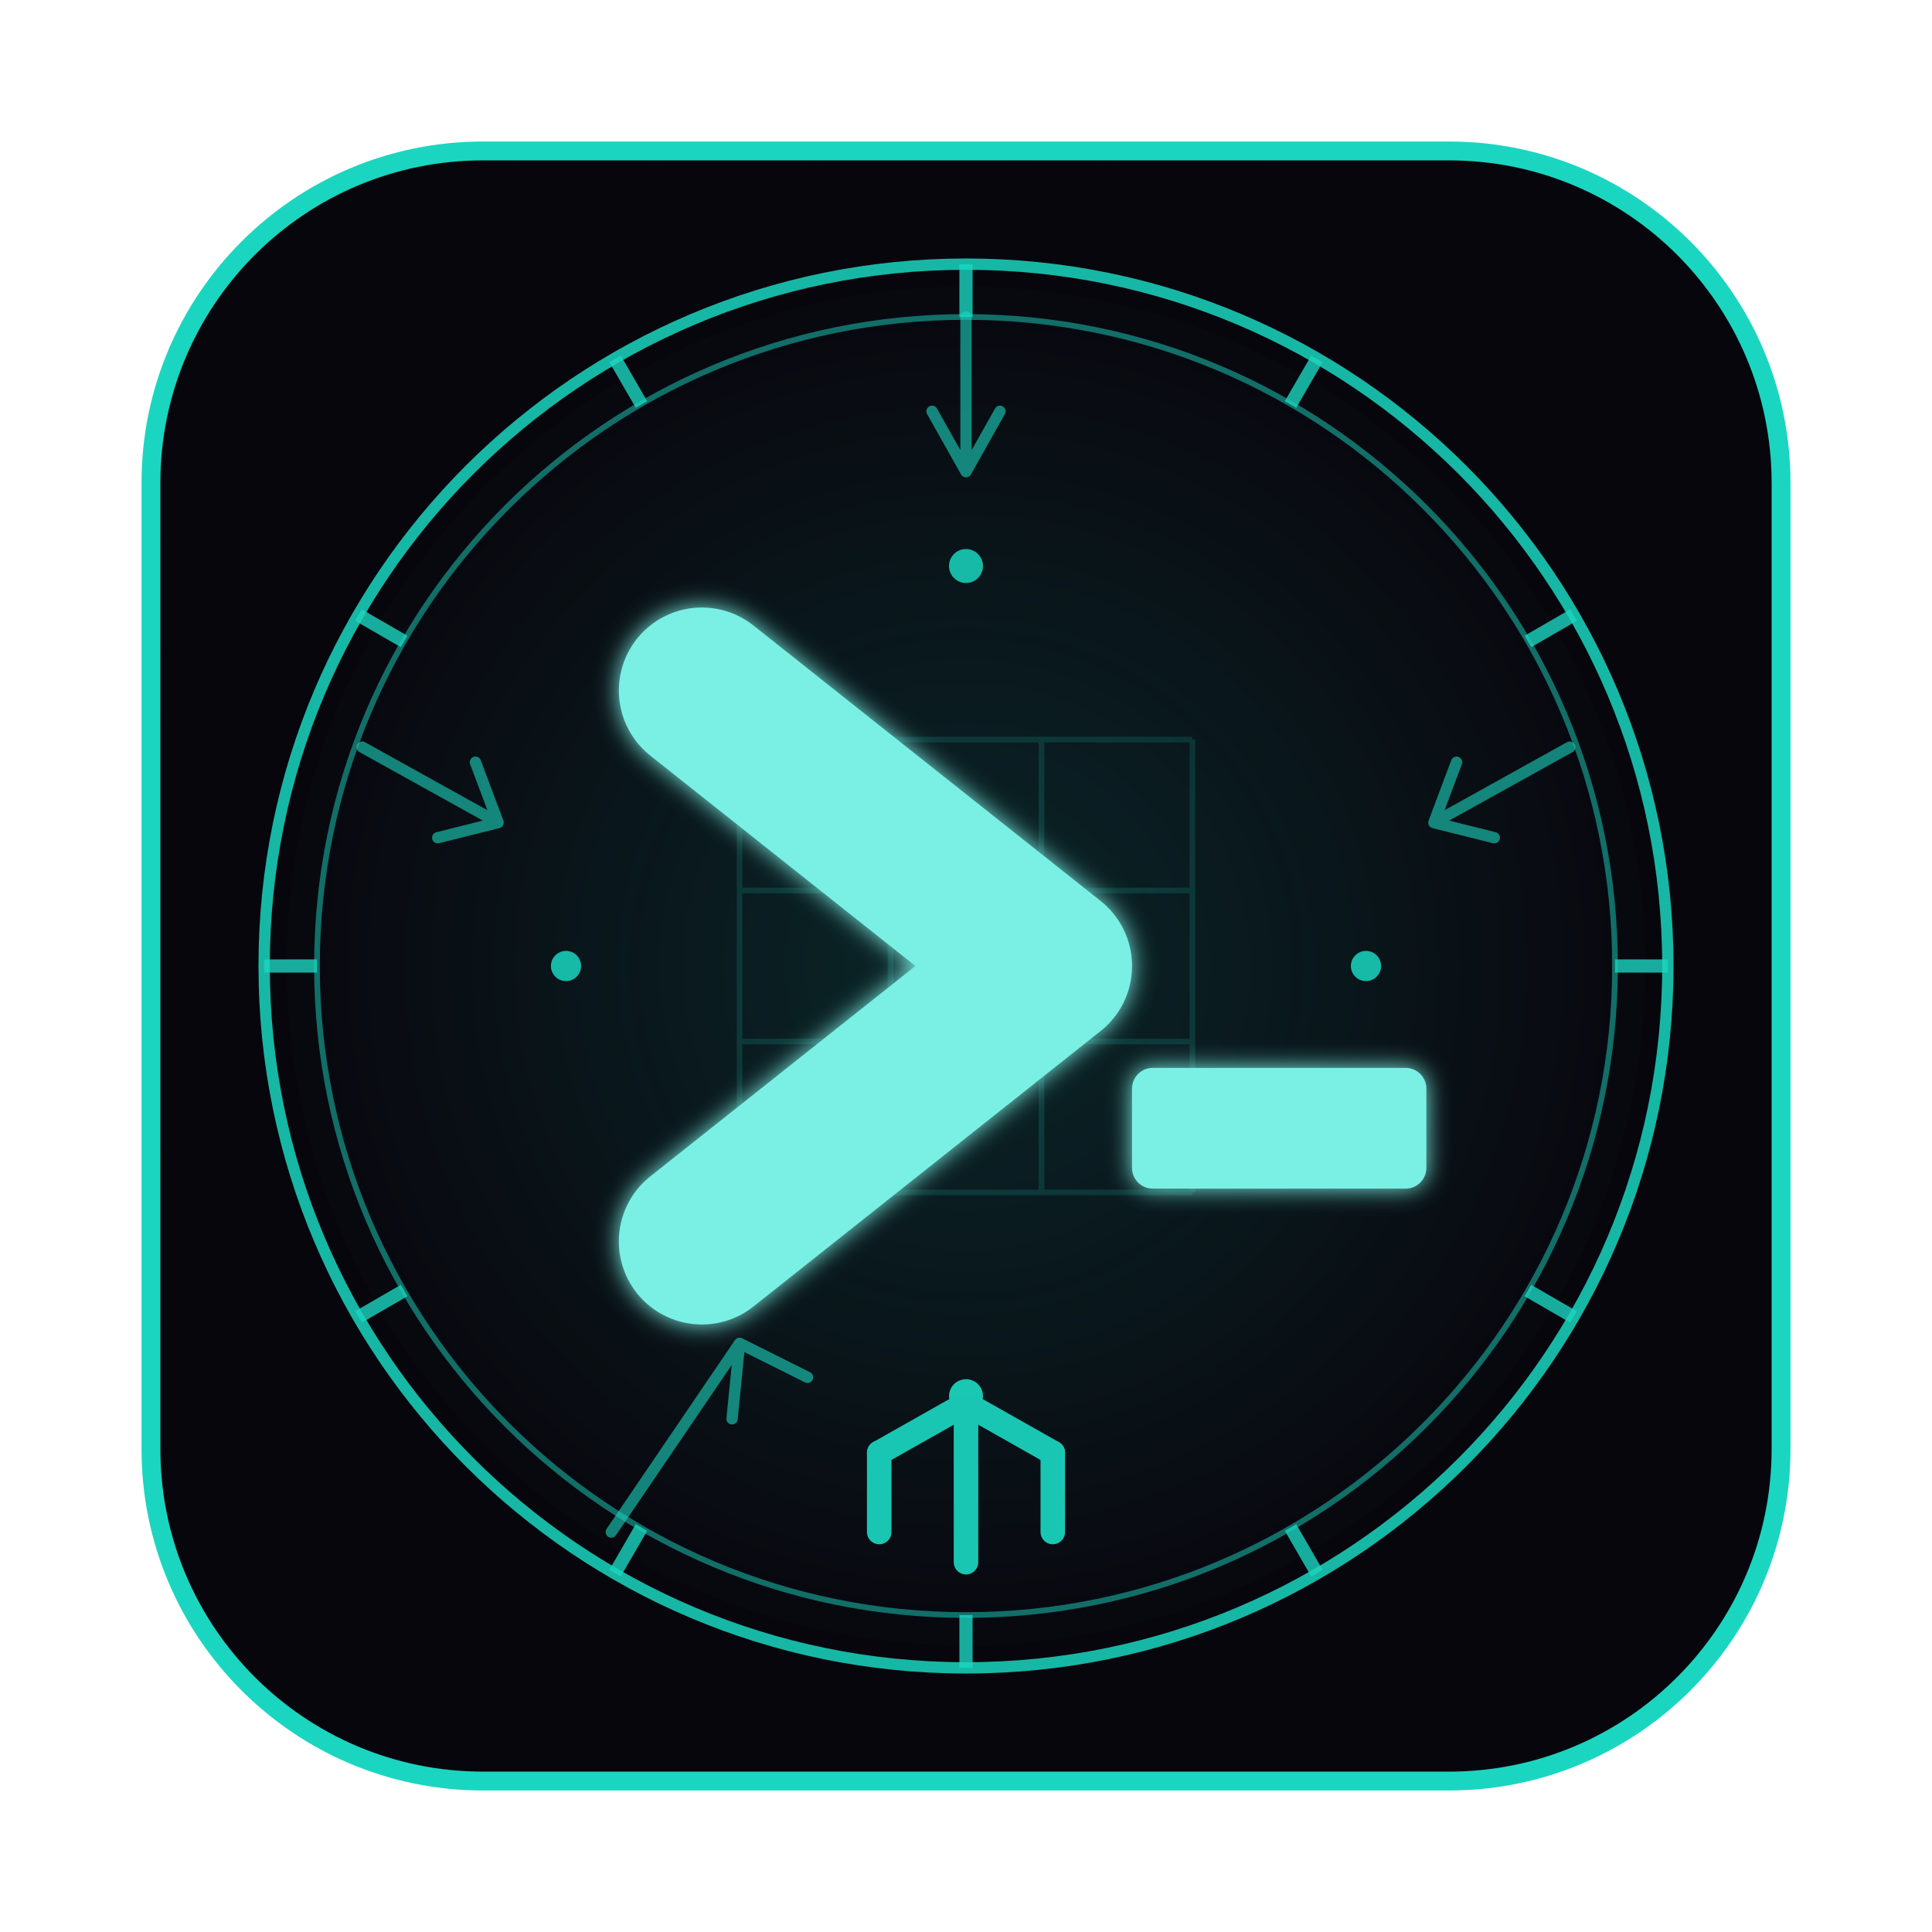
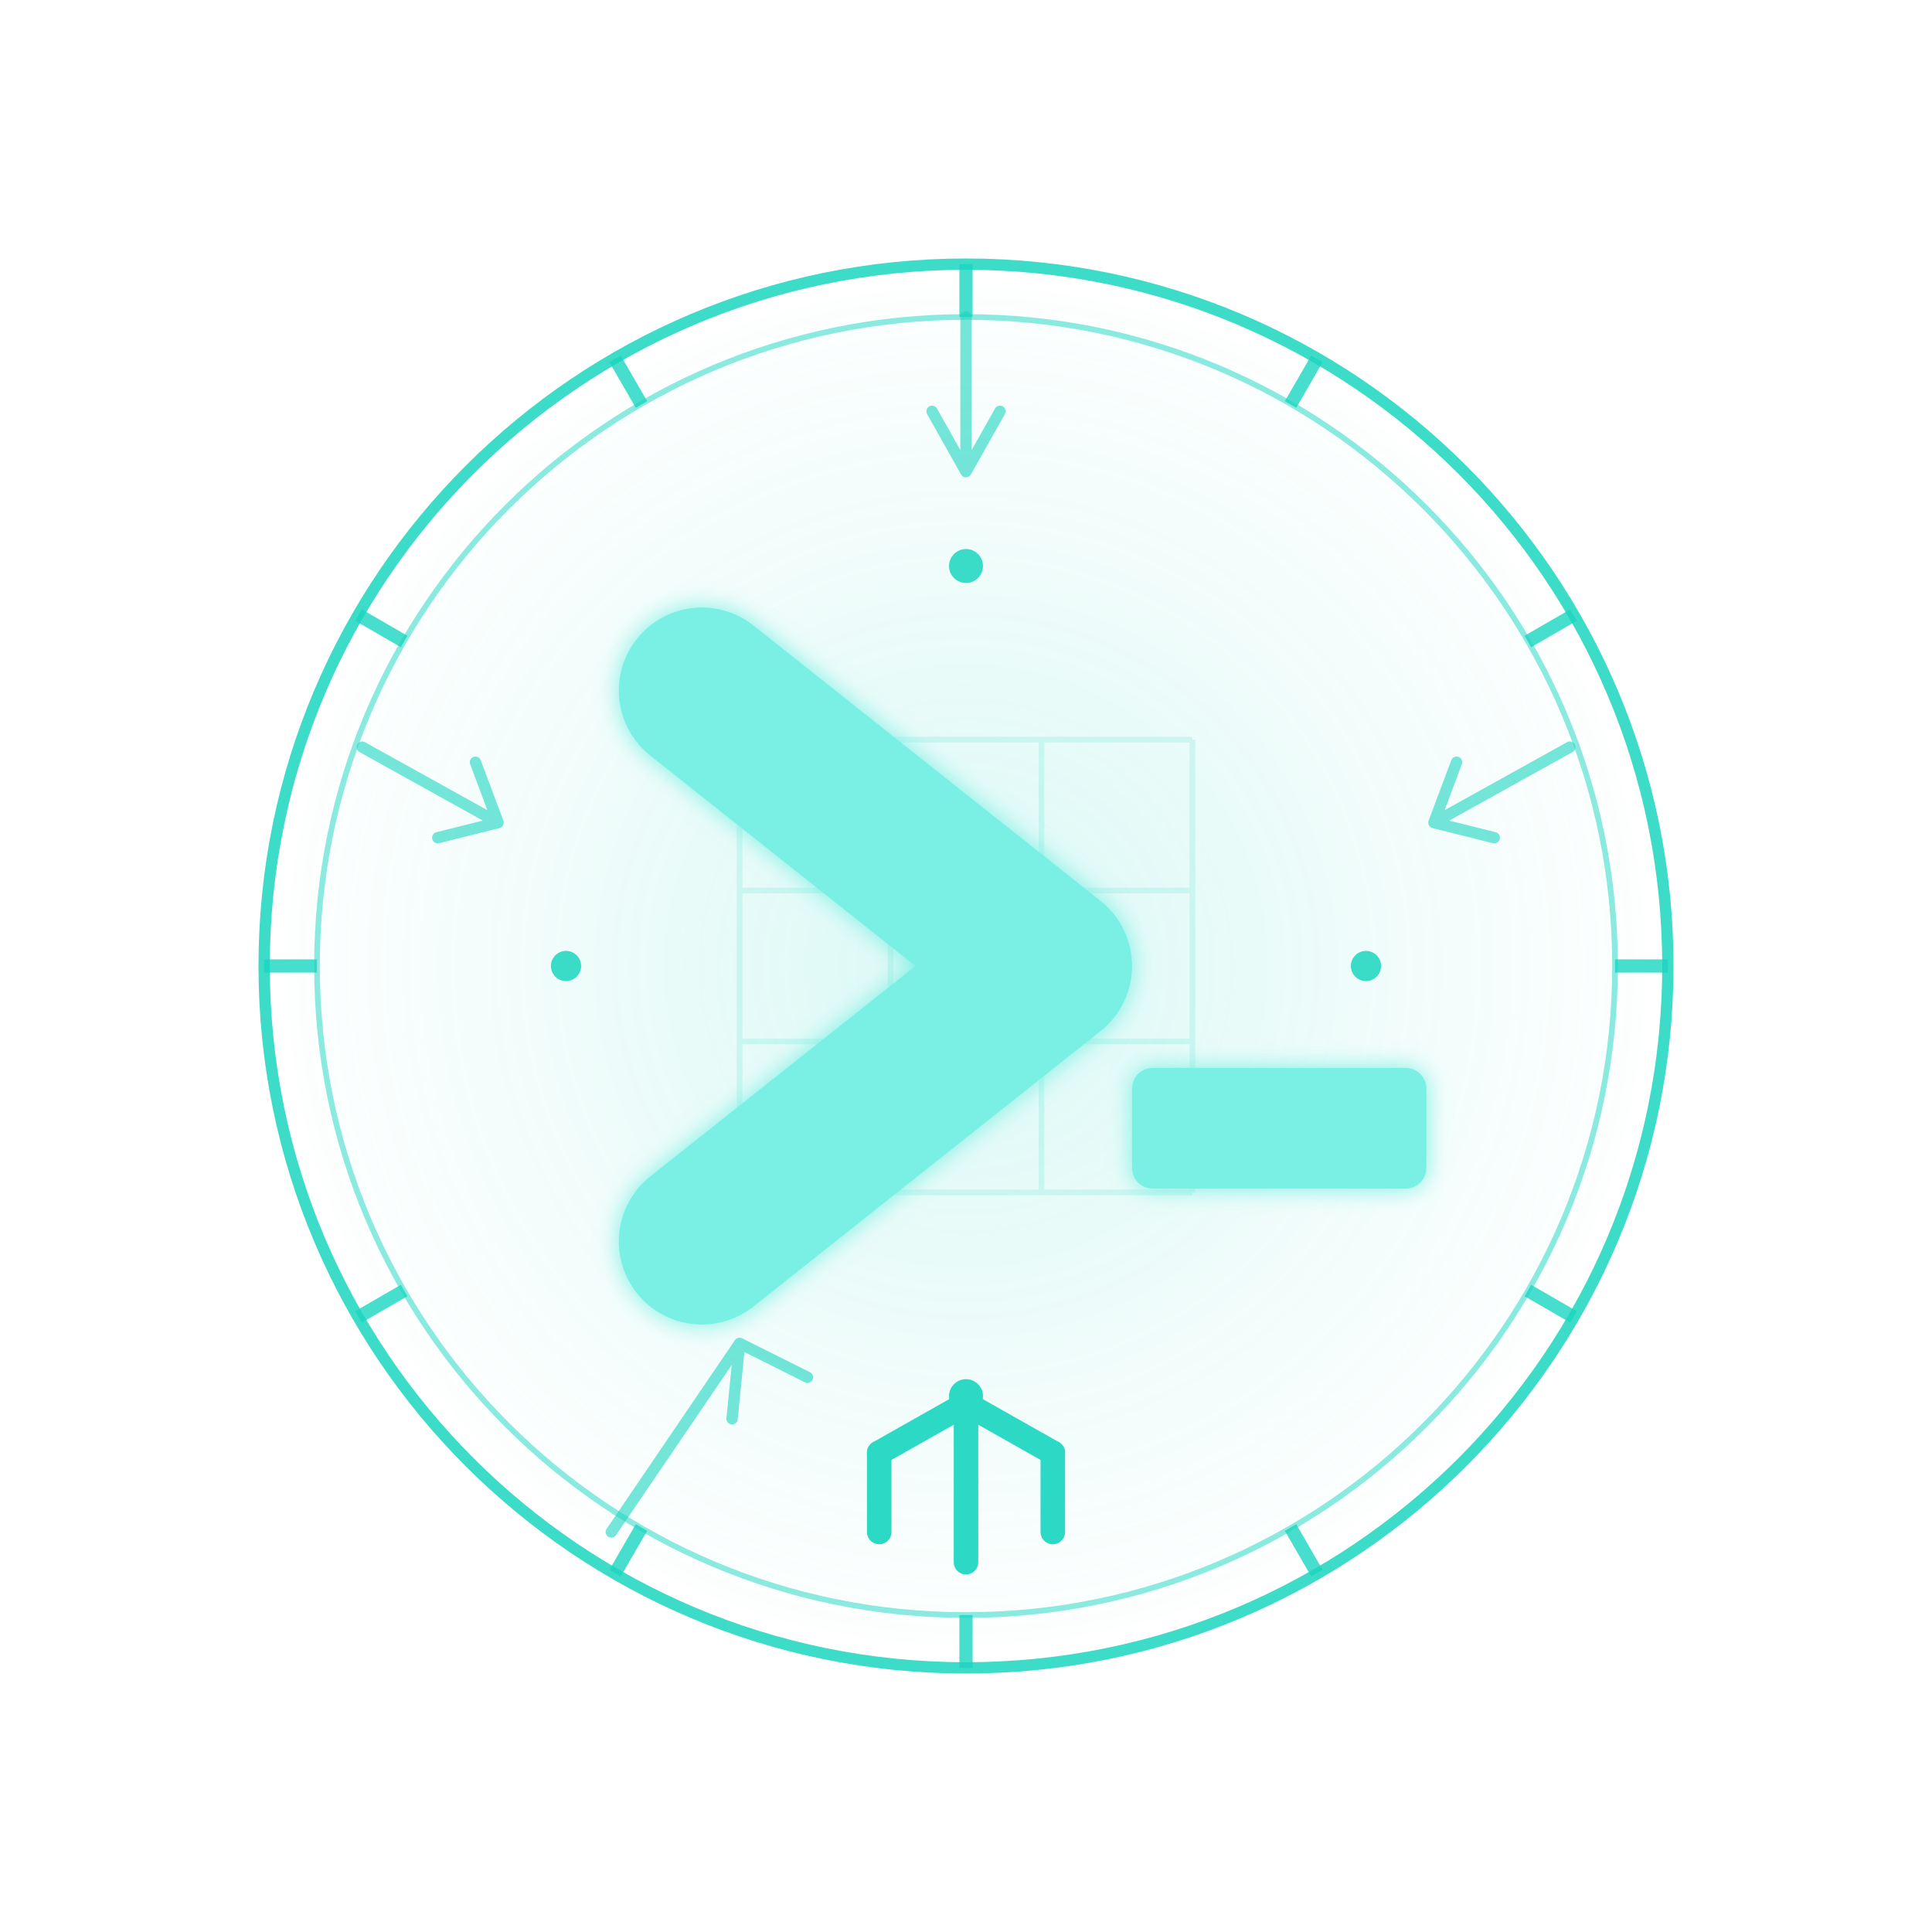
<svg xmlns="http://www.w3.org/2000/svg" width="1024" height="1024" viewBox="0 0 1024 1024" role="img" aria-label="C0PL4ND app icon">
  <defs>
    <radialGradient id="vig" cx="50%" cy="48%" r="62%">
      <stop offset="0%" stop-color="#08060d" stop-opacity="0" />
      <stop offset="74%" stop-color="#08060d" stop-opacity="0" />
      <stop offset="100%" stop-color="#08060d" stop-opacity="0.65" />
    </radialGradient>
    <radialGradient id="bloom" cx="50%" cy="50%" r="52%">
      <stop offset="0%" stop-color="#1ad6c0" stop-opacity="0.16" />
      <stop offset="100%" stop-color="#1ad6c0" stop-opacity="0" />
    </radialGradient>
    <filter id="phos" x="-25%" y="-25%" width="150%" height="150%">
      <feGaussianBlur stdDeviation="6" result="b" />
      <feMerge>
        <feMergeNode in="b" />
        <feMergeNode in="SourceGraphic" />
      </feMerge>
    </filter>
    <clipPath id="clip">
      <rect x="80" y="80" width="864" height="864" rx="176" />
    </clipPath>
  </defs>
-   <rect x="80" y="80" width="864" height="864" rx="176" fill="#08060d" />
  <g clip-path="url(#clip)">
    <circle cx="512" cy="512" r="360" fill="url(#bloom)" />
    <g stroke="#1ad6c0" stroke-width="3" opacity="0.15">
      <line x1="392" y1="392" x2="632" y2="392" />
      <line x1="392" y1="472" x2="632" y2="472" />
      <line x1="392" y1="552" x2="632" y2="552" />
      <line x1="392" y1="632" x2="632" y2="632" />
      <line x1="392" y1="392" x2="392" y2="632" />
      <line x1="472" y1="392" x2="472" y2="632" />
      <line x1="552" y1="392" x2="552" y2="632" />
      <line x1="632" y1="392" x2="632" y2="632" />
    </g>
-     <rect x="80" y="80" width="864" height="864" fill="url(#vig)" />
  </g>
-   <rect x="80" y="80" width="864" height="864" rx="176" fill="none" stroke="#1ad6c0" stroke-width="10" />
  <g stroke="#1ad6c0" fill="none">
    <circle cx="512" cy="512" r="372" stroke-width="6" opacity="0.85" />
    <circle cx="512" cy="512" r="344" stroke-width="3" opacity="0.5" />
    <g stroke-width="7" opacity="0.8">
      <line x1="512" y1="140" x2="512" y2="168" />
      <line x1="698" y1="190.2" x2="684" y2="214.4" />
      <line x1="834" y1="326" x2="809.8" y2="340" />
      <line x1="884" y1="512" x2="856" y2="512" />
      <line x1="834" y1="698" x2="809.8" y2="684" />
      <line x1="698" y1="833.8" x2="684" y2="809.6" />
      <line x1="326" y1="833.8" x2="340" y2="809.6" />
      <line x1="190" y1="698" x2="214.2" y2="684" />
      <line x1="140" y1="512" x2="168" y2="512" />
      <line x1="190" y1="326" x2="214.2" y2="340" />
      <line x1="326" y1="190.2" x2="340" y2="214.4" />
      <line x1="512" y1="856" x2="512" y2="884" />
    </g>
  </g>
  <g stroke="#1ad6c0" stroke-width="6" fill="none" opacity="0.6" stroke-linecap="round" stroke-linejoin="round">
    <path d="M512 168 L512 250 M494 218 L512 250 L530 218" />
    <path d="M832 396 L760 436 M772 404 L760 436 L792 444" />
    <path d="M324 812 L392 712 M428 730 L392 712 L388 752" />
    <path d="M192 396 L264 436 M232 444 L264 436 L252 404" />
  </g>
  <g fill="#1ad6c0" opacity="0.85">
    <circle cx="512" cy="300" r="9" />
    <circle cx="300" cy="512" r="8" />
    <circle cx="724" cy="512" r="8" />
  </g>
  <g stroke="#1ad6c0" stroke-width="13" stroke-linecap="round" stroke-linejoin="round" fill="none" opacity="0.92">
    <path d="M512 740 L512 828" />
    <path d="M466 770 L466 812 M558 770 L558 812" />
    <path d="M466 770 L512 744 L558 770" />
    <circle cx="512" cy="740" r="9" fill="#1ad6c0" stroke="none" />
  </g>
  <g filter="url(#phos)">
    <path d="M372 366 L556 512 L372 658" fill="none" stroke="#7af0e4" stroke-width="88" stroke-linecap="round" stroke-linejoin="round" />
    <rect x="600" y="566" width="156" height="64" rx="11" fill="#7af0e4" />
  </g>
</svg>
